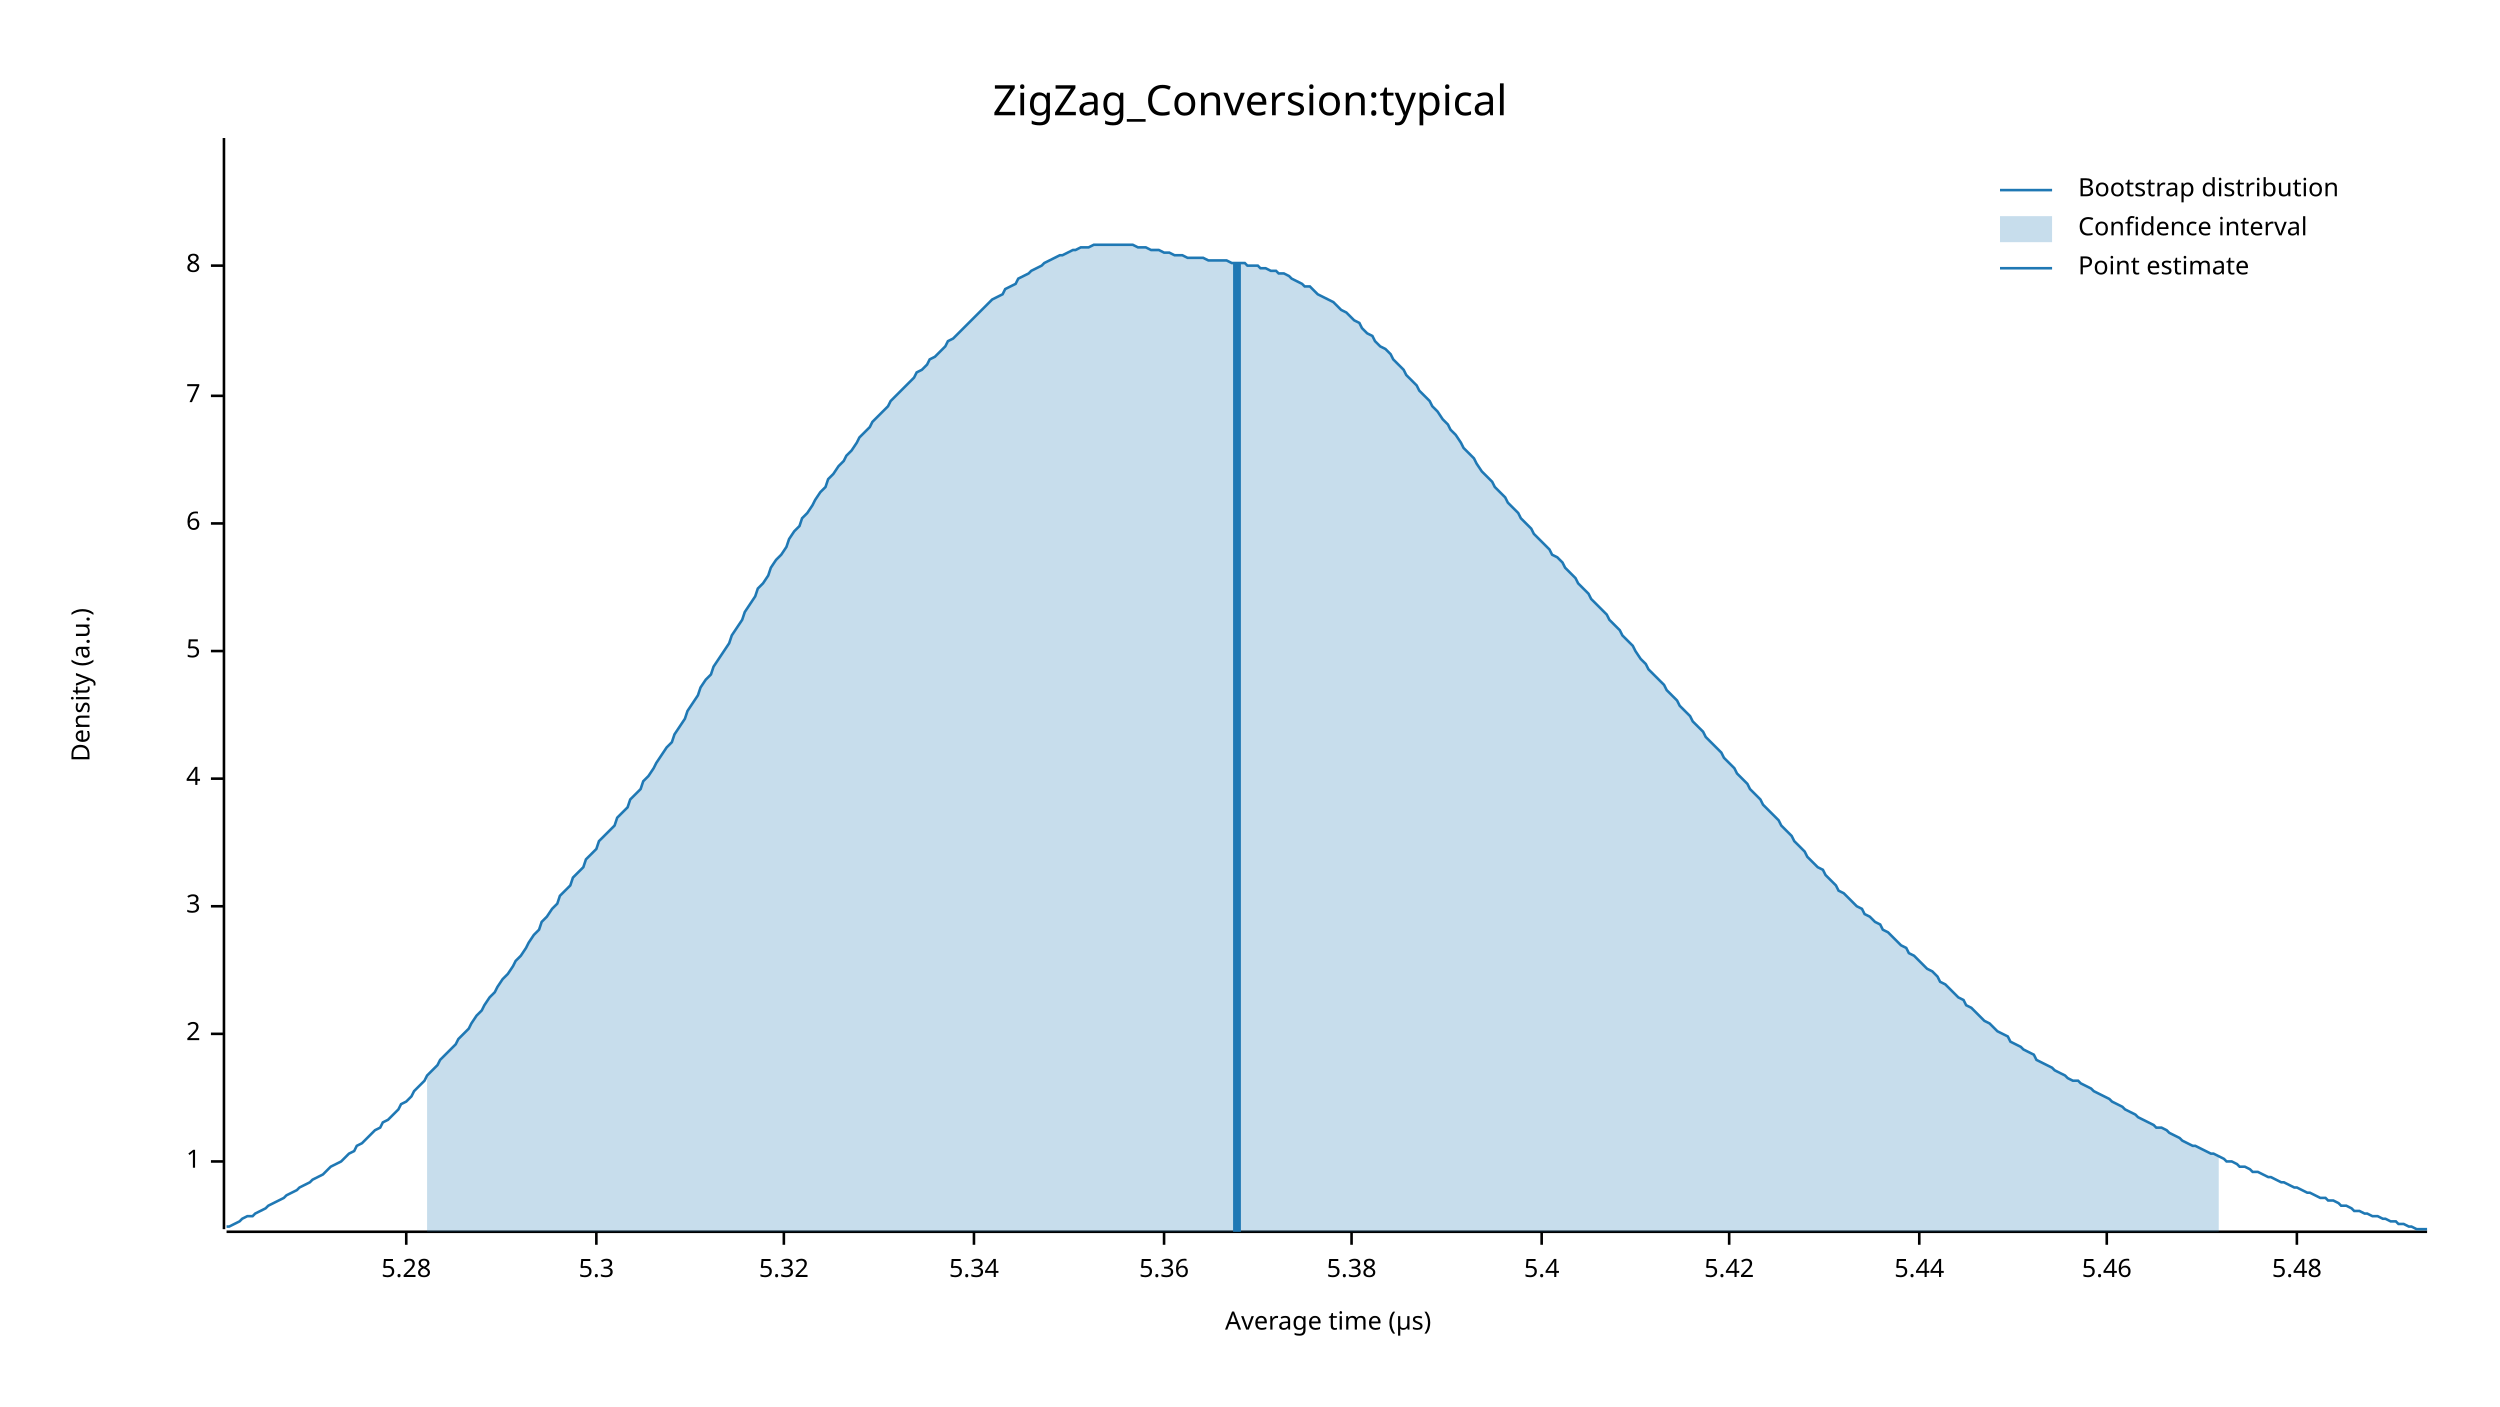
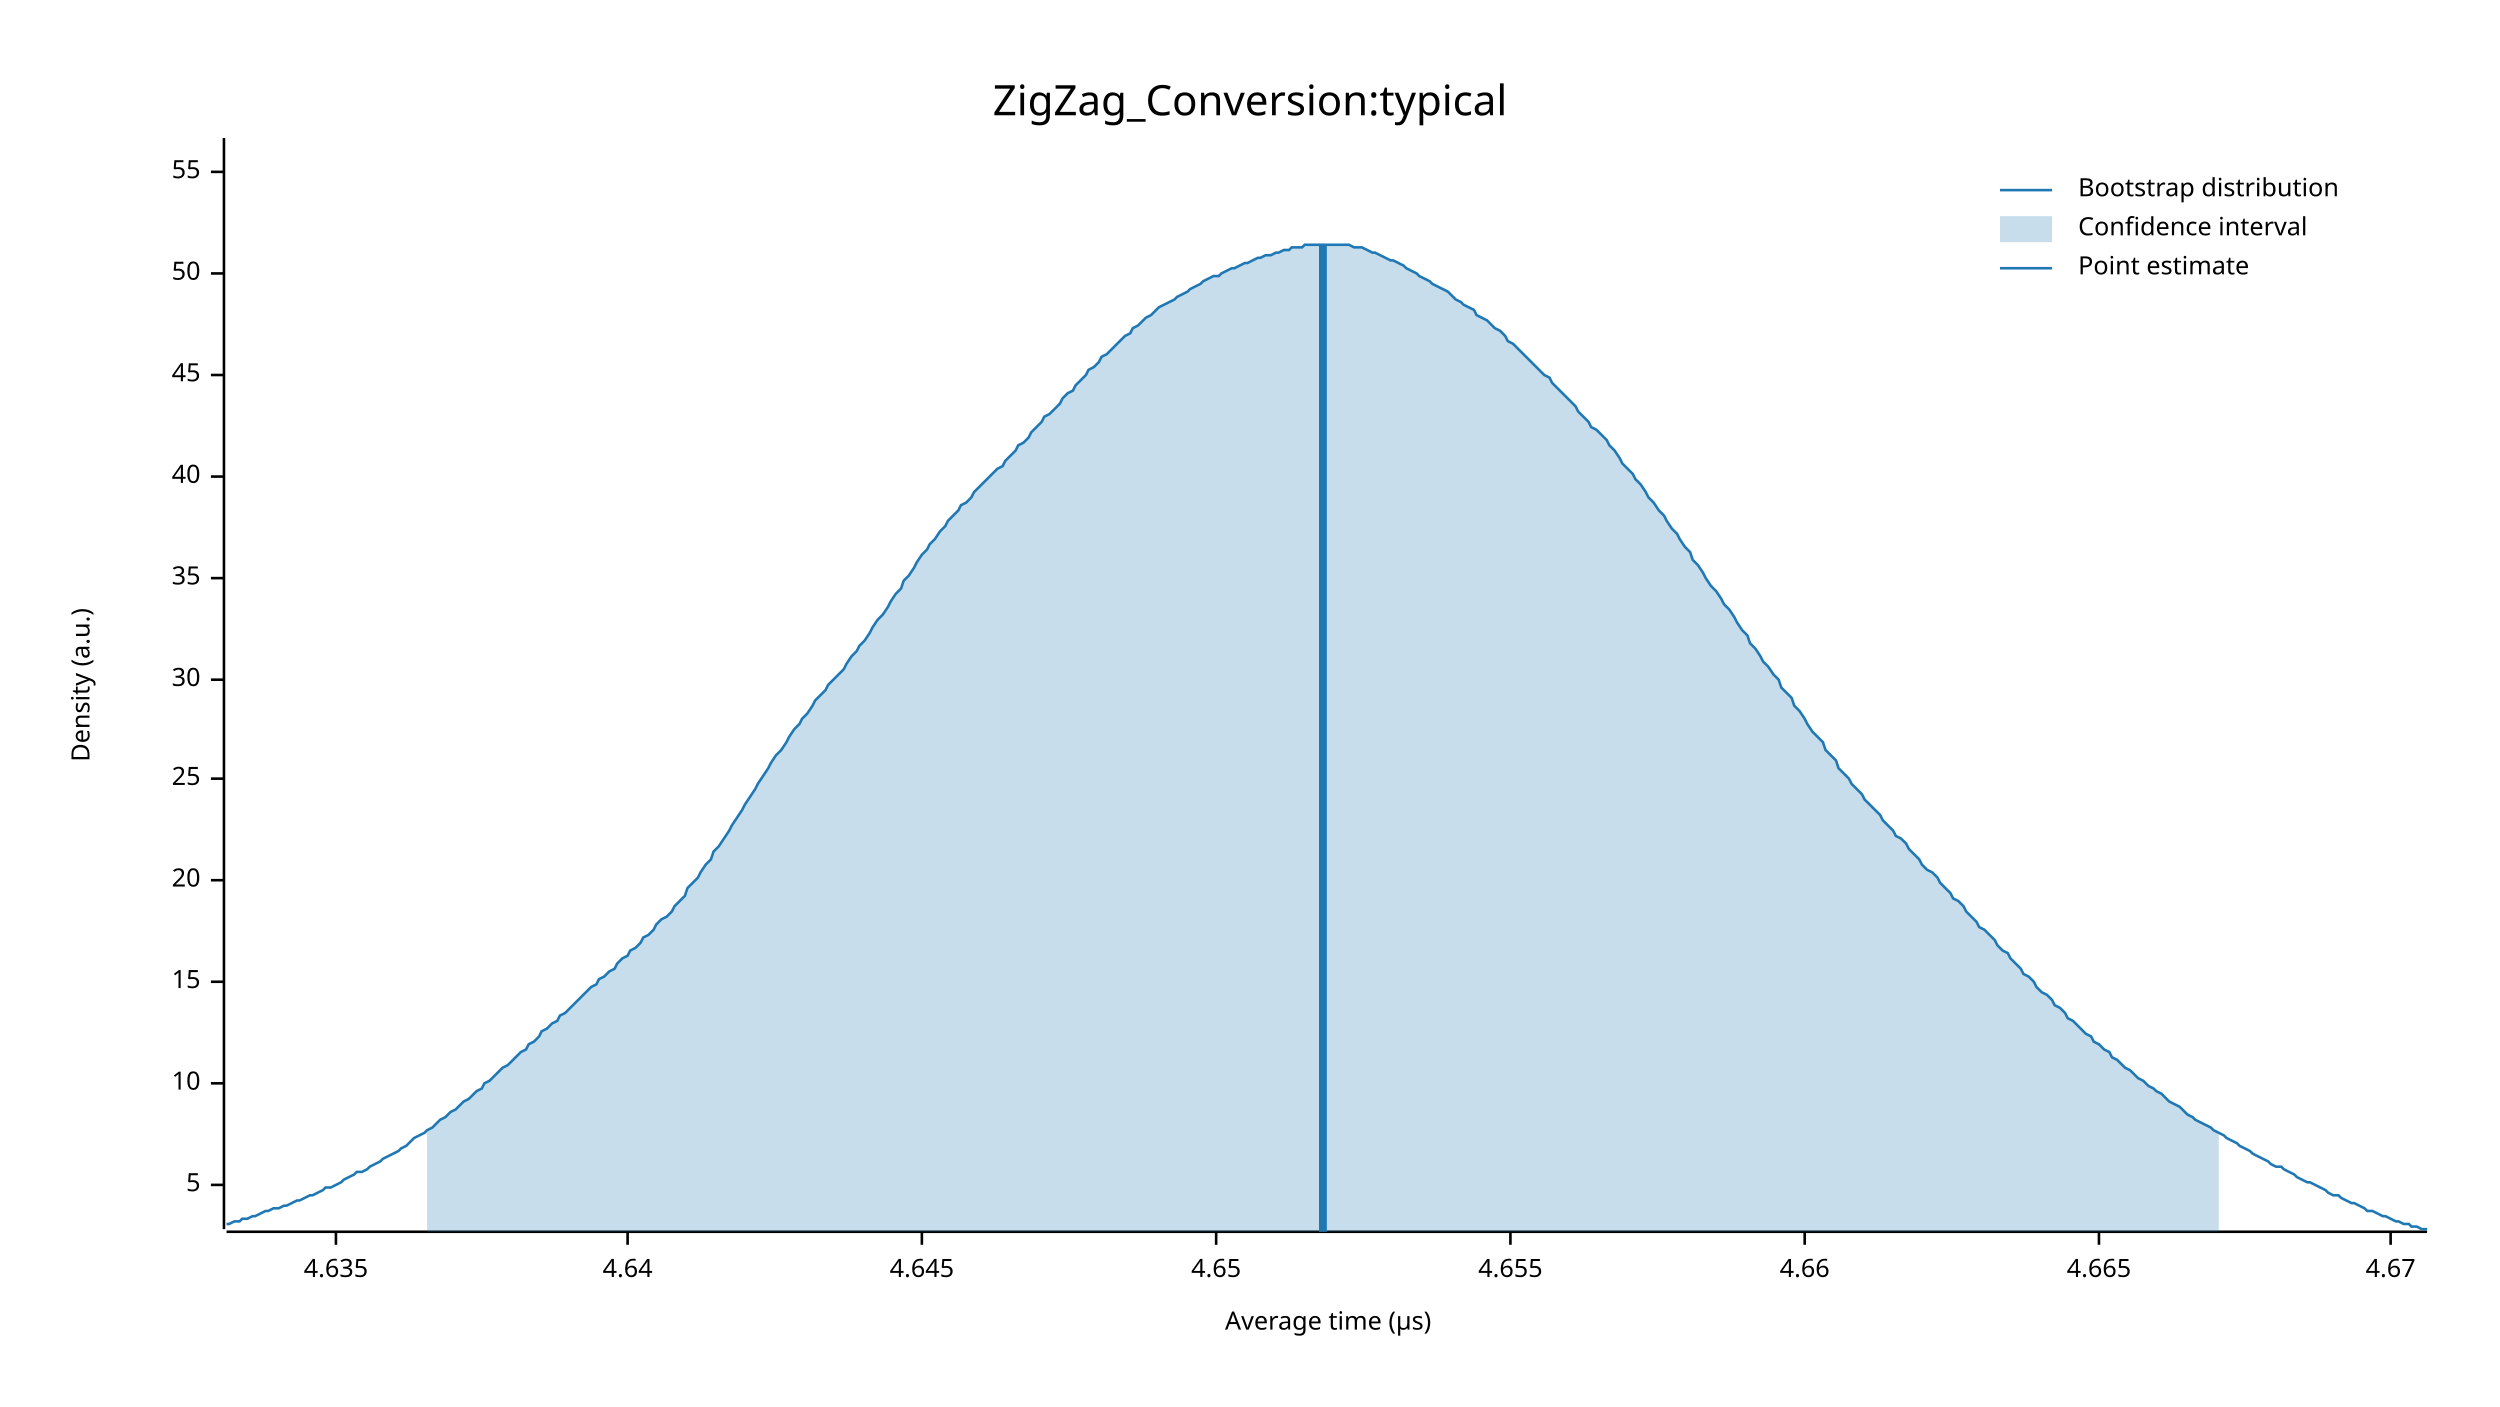
<svg xmlns="http://www.w3.org/2000/svg" width="960" height="540" viewBox="0 0 960 540">
  <text x="480" y="32" dy="0.76em" text-anchor="middle" font-family="sans-serif" font-size="16.129" opacity="1" fill="#000000">
ZigZag_Conversion:typical
</text>
  <text x="27" y="263" dy="0.76em" text-anchor="middle" font-family="sans-serif" font-size="9.677" opacity="1" fill="#000000" transform="rotate(270, 27, 263)">
Density (a.u.)
</text>
  <text x="510" y="513" dy="-0.5ex" text-anchor="middle" font-family="sans-serif" font-size="9.677" opacity="1" fill="#000000">
Average time (µs)
</text>
  <polyline fill="none" opacity="1" stroke="#000000" stroke-width="1" points="86,53 86,472 " />
-   <text x="77" y="446" dy="0.5ex" text-anchor="end" font-family="sans-serif" font-size="9.677" opacity="1" fill="#000000">
- 1
+   <text x="77" y="455" dy="0.5ex" text-anchor="end" font-family="sans-serif" font-size="9.677" opacity="1" fill="#000000">
+ 5
</text>
-   <polyline fill="none" opacity="1" stroke="#000000" stroke-width="1" points="81,446 86,446 " />
-   <text x="77" y="397" dy="0.5ex" text-anchor="end" font-family="sans-serif" font-size="9.677" opacity="1" fill="#000000">
- 2
+   <polyline fill="none" opacity="1" stroke="#000000" stroke-width="1" points="81,455 86,455 " />
+   <text x="77" y="416" dy="0.5ex" text-anchor="end" font-family="sans-serif" font-size="9.677" opacity="1" fill="#000000">
+ 10
</text>
-   <polyline fill="none" opacity="1" stroke="#000000" stroke-width="1" points="81,397 86,397 " />
-   <text x="77" y="348" dy="0.5ex" text-anchor="end" font-family="sans-serif" font-size="9.677" opacity="1" fill="#000000">
- 3
+   <polyline fill="none" opacity="1" stroke="#000000" stroke-width="1" points="81,416 86,416 " />
+   <text x="77" y="377" dy="0.5ex" text-anchor="end" font-family="sans-serif" font-size="9.677" opacity="1" fill="#000000">
+ 15
</text>
-   <polyline fill="none" opacity="1" stroke="#000000" stroke-width="1" points="81,348 86,348 " />
+   <polyline fill="none" opacity="1" stroke="#000000" stroke-width="1" points="81,377 86,377 " />
+   <text x="77" y="338" dy="0.5ex" text-anchor="end" font-family="sans-serif" font-size="9.677" opacity="1" fill="#000000">
+ 20
+ </text>
+   <polyline fill="none" opacity="1" stroke="#000000" stroke-width="1" points="81,338 86,338 " />
  <text x="77" y="299" dy="0.5ex" text-anchor="end" font-family="sans-serif" font-size="9.677" opacity="1" fill="#000000">
- 4
+ 25
</text>
  <polyline fill="none" opacity="1" stroke="#000000" stroke-width="1" points="81,299 86,299 " />
-   <text x="77" y="250" dy="0.5ex" text-anchor="end" font-family="sans-serif" font-size="9.677" opacity="1" fill="#000000">
- 5
+   <text x="77" y="261" dy="0.5ex" text-anchor="end" font-family="sans-serif" font-size="9.677" opacity="1" fill="#000000">
+ 30
</text>
-   <polyline fill="none" opacity="1" stroke="#000000" stroke-width="1" points="81,250 86,250 " />
-   <text x="77" y="201" dy="0.5ex" text-anchor="end" font-family="sans-serif" font-size="9.677" opacity="1" fill="#000000">
- 6
+   <polyline fill="none" opacity="1" stroke="#000000" stroke-width="1" points="81,261 86,261 " />
+   <text x="77" y="222" dy="0.5ex" text-anchor="end" font-family="sans-serif" font-size="9.677" opacity="1" fill="#000000">
+ 35
</text>
-   <polyline fill="none" opacity="1" stroke="#000000" stroke-width="1" points="81,201 86,201 " />
-   <text x="77" y="152" dy="0.5ex" text-anchor="end" font-family="sans-serif" font-size="9.677" opacity="1" fill="#000000">
- 7
+   <polyline fill="none" opacity="1" stroke="#000000" stroke-width="1" points="81,222 86,222 " />
+   <text x="77" y="183" dy="0.5ex" text-anchor="end" font-family="sans-serif" font-size="9.677" opacity="1" fill="#000000">
+ 40
</text>
-   <polyline fill="none" opacity="1" stroke="#000000" stroke-width="1" points="81,152 86,152 " />
-   <text x="77" y="102" dy="0.5ex" text-anchor="end" font-family="sans-serif" font-size="9.677" opacity="1" fill="#000000">
- 8
+   <polyline fill="none" opacity="1" stroke="#000000" stroke-width="1" points="81,183 86,183 " />
+   <text x="77" y="144" dy="0.5ex" text-anchor="end" font-family="sans-serif" font-size="9.677" opacity="1" fill="#000000">
+ 45
</text>
-   <polyline fill="none" opacity="1" stroke="#000000" stroke-width="1" points="81,102 86,102 " />
+   <polyline fill="none" opacity="1" stroke="#000000" stroke-width="1" points="81,144 86,144 " />
+   <text x="77" y="105" dy="0.5ex" text-anchor="end" font-family="sans-serif" font-size="9.677" opacity="1" fill="#000000">
+ 50
+ </text>
+   <polyline fill="none" opacity="1" stroke="#000000" stroke-width="1" points="81,105 86,105 " />
+   <text x="77" y="66" dy="0.5ex" text-anchor="end" font-family="sans-serif" font-size="9.677" opacity="1" fill="#000000">
+ 55
+ </text>
+   <polyline fill="none" opacity="1" stroke="#000000" stroke-width="1" points="81,66 86,66 " />
  <polyline fill="none" opacity="1" stroke="#000000" stroke-width="1" points="87,473 932,473 " />
-   <text x="156" y="483" dy="0.76em" text-anchor="middle" font-family="sans-serif" font-size="9.677" opacity="1" fill="#000000">
- 5.28
+   <text x="129" y="483" dy="0.76em" text-anchor="middle" font-family="sans-serif" font-size="9.677" opacity="1" fill="#000000">
+ 4.635
</text>
-   <polyline fill="none" opacity="1" stroke="#000000" stroke-width="1" points="156,473 156,478 " />
-   <text x="229" y="483" dy="0.76em" text-anchor="middle" font-family="sans-serif" font-size="9.677" opacity="1" fill="#000000">
- 5.3
+   <polyline fill="none" opacity="1" stroke="#000000" stroke-width="1" points="129,473 129,478 " />
+   <text x="241" y="483" dy="0.76em" text-anchor="middle" font-family="sans-serif" font-size="9.677" opacity="1" fill="#000000">
+ 4.64
</text>
-   <polyline fill="none" opacity="1" stroke="#000000" stroke-width="1" points="229,473 229,478 " />
-   <text x="301" y="483" dy="0.76em" text-anchor="middle" font-family="sans-serif" font-size="9.677" opacity="1" fill="#000000">
- 5.32
+   <polyline fill="none" opacity="1" stroke="#000000" stroke-width="1" points="241,473 241,478 " />
+   <text x="354" y="483" dy="0.76em" text-anchor="middle" font-family="sans-serif" font-size="9.677" opacity="1" fill="#000000">
+ 4.645
</text>
-   <polyline fill="none" opacity="1" stroke="#000000" stroke-width="1" points="301,473 301,478 " />
-   <text x="374" y="483" dy="0.76em" text-anchor="middle" font-family="sans-serif" font-size="9.677" opacity="1" fill="#000000">
- 5.34
+   <polyline fill="none" opacity="1" stroke="#000000" stroke-width="1" points="354,473 354,478 " />
+   <text x="467" y="483" dy="0.76em" text-anchor="middle" font-family="sans-serif" font-size="9.677" opacity="1" fill="#000000">
+ 4.65
</text>
-   <polyline fill="none" opacity="1" stroke="#000000" stroke-width="1" points="374,473 374,478 " />
-   <text x="447" y="483" dy="0.76em" text-anchor="middle" font-family="sans-serif" font-size="9.677" opacity="1" fill="#000000">
- 5.36
+   <polyline fill="none" opacity="1" stroke="#000000" stroke-width="1" points="467,473 467,478 " />
+   <text x="580" y="483" dy="0.76em" text-anchor="middle" font-family="sans-serif" font-size="9.677" opacity="1" fill="#000000">
+ 4.655
</text>
-   <polyline fill="none" opacity="1" stroke="#000000" stroke-width="1" points="447,473 447,478 " />
-   <text x="519" y="483" dy="0.76em" text-anchor="middle" font-family="sans-serif" font-size="9.677" opacity="1" fill="#000000">
- 5.38
+   <polyline fill="none" opacity="1" stroke="#000000" stroke-width="1" points="580,473 580,478 " />
+   <text x="693" y="483" dy="0.76em" text-anchor="middle" font-family="sans-serif" font-size="9.677" opacity="1" fill="#000000">
+ 4.66
</text>
-   <polyline fill="none" opacity="1" stroke="#000000" stroke-width="1" points="519,473 519,478 " />
-   <text x="592" y="483" dy="0.76em" text-anchor="middle" font-family="sans-serif" font-size="9.677" opacity="1" fill="#000000">
- 5.4
+   <polyline fill="none" opacity="1" stroke="#000000" stroke-width="1" points="693,473 693,478 " />
+   <text x="806" y="483" dy="0.76em" text-anchor="middle" font-family="sans-serif" font-size="9.677" opacity="1" fill="#000000">
+ 4.665
</text>
-   <polyline fill="none" opacity="1" stroke="#000000" stroke-width="1" points="592,473 592,478 " />
-   <text x="664" y="483" dy="0.76em" text-anchor="middle" font-family="sans-serif" font-size="9.677" opacity="1" fill="#000000">
- 5.42
+   <polyline fill="none" opacity="1" stroke="#000000" stroke-width="1" points="806,473 806,478 " />
+   <text x="918" y="483" dy="0.76em" text-anchor="middle" font-family="sans-serif" font-size="9.677" opacity="1" fill="#000000">
+ 4.67
</text>
-   <polyline fill="none" opacity="1" stroke="#000000" stroke-width="1" points="664,473 664,478 " />
-   <text x="737" y="483" dy="0.76em" text-anchor="middle" font-family="sans-serif" font-size="9.677" opacity="1" fill="#000000">
- 5.44
- </text>
-   <polyline fill="none" opacity="1" stroke="#000000" stroke-width="1" points="737,473 737,478 " />
-   <text x="809" y="483" dy="0.76em" text-anchor="middle" font-family="sans-serif" font-size="9.677" opacity="1" fill="#000000">
- 5.46
- </text>
-   <polyline fill="none" opacity="1" stroke="#000000" stroke-width="1" points="809,473 809,478 " />
-   <text x="882" y="483" dy="0.76em" text-anchor="middle" font-family="sans-serif" font-size="9.677" opacity="1" fill="#000000">
- 5.48
- </text>
-   <polyline fill="none" opacity="1" stroke="#000000" stroke-width="1" points="882,473 882,478 " />
-   <polyline fill="none" opacity="1" stroke="#1F78B4" stroke-width="1" points="87,471 88,471 90,470 92,469 93,468 95,467 97,467 98,466 100,465 102,464 103,463 105,462 107,461 109,460 110,459 112,458 114,457 115,456 117,455 119,454 120,453 122,452 124,451 125,450 127,448 129,447 131,446 132,445 134,443 136,442 137,440 139,439 141,437 142,436 144,434 146,433 147,431 149,430 151,428 153,426 154,424 156,423 158,421 159,419 161,417 163,415 164,413 166,411 168,409 169,407 171,405 173,403 175,401 176,399 178,397 180,395 181,393 183,390 185,388 186,386 188,383 190,381 191,379 193,376 195,374 197,371 198,369 200,367 202,364 203,362 205,359 207,357 208,354 210,352 212,349 214,347 215,344 217,342 219,340 220,337 222,335 224,333 225,330 227,328 229,326 230,323 232,321 234,319 236,317 237,314 239,312 241,310 242,307 244,305 246,303 247,300 249,298 251,295 252,293 254,290 256,287 258,285 259,282 261,279 263,276 264,273 266,270 268,267 269,264 271,261 273,259 274,256 276,253 278,250 280,247 281,244 283,241 285,238 286,235 288,232 290,229 291,226 293,224 295,221 296,218 298,215 300,213 302,210 303,207 305,204 307,202 308,199 310,197 312,194 313,192 315,189 317,187 318,184 320,182 322,179 324,177 325,175 327,173 329,170 330,168 332,166 334,164 335,162 337,160 339,158 341,156 342,154 344,152 346,150 347,149 349,147 351,145 352,143 354,142 356,140 357,138 359,137 361,135 363,133 364,131 366,130 368,128 369,127 371,125 373,123 374,122 376,120 378,118 379,117 381,115 383,114 385,113 386,111 388,110 390,109 391,107 393,106 395,105 396,104 398,103 400,102 401,101 403,100 405,99 407,98 408,98 410,97 412,96 413,96 415,95 417,95 418,95 420,94 422,94 423,94 425,94 427,94 429,94 430,94 432,94 434,94 435,94 437,95 439,95 440,95 442,96 444,96 445,96 447,97 449,97 451,98 452,98 454,98 456,99 457,99 459,99 461,99 462,99 464,100 466,100 468,100 469,100 471,100 473,101 474,101 476,101 478,101 479,102 481,102 483,102 484,103 486,103 488,104 490,104 491,105 493,105 495,106 496,107 498,108 500,109 501,110 503,110 505,112 506,113 508,114 510,115 512,116 513,117 515,119 517,120 518,121 520,123 522,124 523,126 525,128 527,129 528,131 530,133 532,134 534,136 535,138 537,140 539,142 540,144 542,146 544,148 545,150 547,152 549,154 550,156 552,158 554,161 556,163 557,165 559,167 561,170 562,172 564,174 566,176 567,178 569,181 571,183 573,185 574,187 576,189 578,191 579,193 581,195 583,197 584,199 586,201 588,203 589,205 591,207 593,209 595,211 596,213 598,214 600,216 601,218 603,220 605,222 606,224 608,226 610,228 611,230 613,232 615,234 617,236 618,238 620,240 622,242 623,244 625,246 627,248 628,250 630,253 632,255 633,257 635,259 637,261 639,263 640,265 642,267 644,269 645,271 647,273 649,275 650,277 652,279 654,281 655,283 657,285 659,287 661,289 662,291 664,293 666,295 667,297 669,299 671,301 672,303 674,305 676,307 677,309 679,311 681,313 683,315 684,317 686,319 688,321 689,323 691,325 693,327 694,329 696,331 698,333 700,334 701,336 703,338 705,340 706,342 708,343 710,345 711,346 713,348 715,349 716,351 718,352 720,354 722,355 723,357 725,358 727,360 728,361 730,363 732,364 733,366 735,367 737,369 738,370 740,372 742,373 744,375 745,377 747,378 749,380 750,381 752,383 754,384 755,386 757,387 759,389 760,390 762,392 764,393 766,395 767,396 769,397 771,398 772,400 774,401 776,402 777,403 779,404 781,405 782,407 784,408 786,409 788,410 789,411 791,412 793,413 794,414 796,415 798,415 799,416 801,417 803,418 804,419 806,420 808,421 810,422 811,423 813,424 815,425 816,426 818,427 820,428 821,429 823,430 825,431 827,432 828,433 830,433 832,434 833,435 835,436 837,437 838,438 840,439 842,440 843,440 845,441 847,442 849,443 850,443 852,444 854,445 855,446 857,446 859,447 860,448 862,448 864,449 865,450 867,450 869,451 871,452 872,452 874,453 876,454 877,454 879,455 881,456 882,456 884,457 886,458 887,458 889,459 891,460 893,460 894,461 896,461 898,462 899,463 901,463 903,464 904,465 906,465 908,466 909,466 911,467 913,467 915,468 916,468 918,469 920,469 921,470 923,470 925,471 926,471 928,472 930,472 932,472 " />
-   <polygon opacity="0.25" fill="#1F78B4" points="164,413 166,411 168,409 169,407 171,405 173,403 175,401 176,399 178,397 180,395 181,393 183,390 185,388 186,386 188,383 190,381 191,379 193,376 195,374 197,371 198,369 200,367 202,364 203,362 205,359 207,357 208,354 210,352 212,349 214,347 215,344 217,342 219,340 220,337 222,335 224,333 225,330 227,328 229,326 230,323 232,321 234,319 236,317 237,314 239,312 241,310 242,307 244,305 246,303 247,300 249,298 251,295 252,293 254,290 256,287 258,285 259,282 261,279 263,276 264,273 266,270 268,267 269,264 271,261 273,259 274,256 276,253 278,250 280,247 281,244 283,241 285,238 286,235 288,232 290,229 291,226 293,224 295,221 296,218 298,215 300,213 302,210 303,207 305,204 307,202 308,199 310,197 312,194 313,192 315,189 317,187 318,184 320,182 322,179 324,177 325,175 327,173 329,170 330,168 332,166 334,164 335,162 337,160 339,158 341,156 342,154 344,152 346,150 347,149 349,147 351,145 352,143 354,142 356,140 357,138 359,137 361,135 363,133 364,131 366,130 368,128 369,127 371,125 373,123 374,122 376,120 378,118 379,117 381,115 383,114 385,113 386,111 388,110 390,109 391,107 393,106 395,105 396,104 398,103 400,102 401,101 403,100 405,99 407,98 408,98 410,97 412,96 413,96 415,95 417,95 418,95 420,94 422,94 423,94 425,94 427,94 429,94 430,94 432,94 434,94 435,94 437,95 439,95 440,95 442,96 444,96 445,96 447,97 449,97 451,98 452,98 454,98 456,99 457,99 459,99 461,99 462,99 464,100 466,100 468,100 469,100 471,100 473,101 474,101 476,101 478,101 479,102 481,102 483,102 484,103 486,103 488,104 490,104 491,105 493,105 495,106 496,107 498,108 500,109 501,110 503,110 505,112 506,113 508,114 510,115 512,116 513,117 515,119 517,120 518,121 520,123 522,124 523,126 525,128 527,129 528,131 530,133 532,134 534,136 535,138 537,140 539,142 540,144 542,146 544,148 545,150 547,152 549,154 550,156 552,158 554,161 556,163 557,165 559,167 561,170 562,172 564,174 566,176 567,178 569,181 571,183 573,185 574,187 576,189 578,191 579,193 581,195 583,197 584,199 586,201 588,203 589,205 591,207 593,209 595,211 596,213 598,214 600,216 601,218 603,220 605,222 606,224 608,226 610,228 611,230 613,232 615,234 617,236 618,238 620,240 622,242 623,244 625,246 627,248 628,250 630,253 632,255 633,257 635,259 637,261 639,263 640,265 642,267 644,269 645,271 647,273 649,275 650,277 652,279 654,281 655,283 657,285 659,287 661,289 662,291 664,293 666,295 667,297 669,299 671,301 672,303 674,305 676,307 677,309 679,311 681,313 683,315 684,317 686,319 688,321 689,323 691,325 693,327 694,329 696,331 698,333 700,334 701,336 703,338 705,340 706,342 708,343 710,345 711,346 713,348 715,349 716,351 718,352 720,354 722,355 723,357 725,358 727,360 728,361 730,363 732,364 733,366 735,367 737,369 738,370 740,372 742,373 744,375 745,377 747,378 749,380 750,381 752,383 754,384 755,386 757,387 759,389 760,390 762,392 764,393 766,395 767,396 769,397 771,398 772,400 774,401 776,402 777,403 779,404 781,405 782,407 784,408 786,409 788,410 789,411 791,412 793,413 794,414 796,415 798,415 799,416 801,417 803,418 804,419 806,420 808,421 810,422 811,423 813,424 815,425 816,426 818,427 820,428 821,429 823,430 825,431 827,432 828,433 830,433 832,434 833,435 835,436 837,437 838,438 840,439 842,440 843,440 845,441 847,442 849,443 850,443 852,444 852,473 164,473 " />
-   <polyline fill="none" opacity="1" stroke="#1F78B4" stroke-width="3" points="475,473 475,101 " />
+   <polyline fill="none" opacity="1" stroke="#000000" stroke-width="1" points="918,473 918,478 " />
+   <polyline fill="none" opacity="1" stroke="#1F78B4" stroke-width="1" points="87,470 88,470 90,469 92,469 93,468 95,468 97,467 98,467 100,466 102,465 103,465 105,464 107,464 109,463 110,463 112,462 114,461 115,461 117,460 119,459 120,459 122,458 124,457 125,456 127,456 129,455 131,454 132,453 134,452 136,451 137,450 139,450 141,449 142,448 144,447 146,446 147,445 149,444 151,443 153,442 154,441 156,440 158,438 159,437 161,436 163,435 164,434 166,433 168,431 169,430 171,429 173,427 175,426 176,425 178,423 180,422 181,421 183,419 185,418 186,416 188,415 190,413 191,412 193,410 195,409 197,407 198,406 200,404 202,403 203,401 205,400 207,398 208,396 210,395 212,393 214,392 215,390 217,389 219,387 220,386 222,384 224,382 225,381 227,379 229,378 230,376 232,375 234,373 236,372 237,370 239,368 241,367 242,365 244,364 246,362 247,360 249,359 251,357 252,355 254,353 256,352 258,350 259,348 261,346 263,344 264,341 266,339 268,337 269,335 271,332 273,330 274,327 276,325 278,322 280,319 281,317 283,314 285,311 286,309 288,306 290,303 291,301 293,298 295,295 296,293 298,290 300,288 302,285 303,283 305,280 307,278 308,276 310,274 312,271 313,269 315,267 317,265 318,263 320,261 322,259 324,257 325,255 327,252 329,250 330,248 332,246 334,243 335,241 337,238 339,236 341,233 342,231 344,228 346,226 347,223 349,221 351,218 352,216 354,213 356,211 357,209 359,207 361,204 363,202 364,200 366,198 368,196 369,194 371,193 373,191 374,189 376,187 378,185 379,184 381,182 383,180 385,179 386,177 388,175 390,173 391,171 393,170 395,168 396,166 398,164 400,162 401,160 403,159 405,157 407,155 408,153 410,151 412,150 413,148 415,146 417,144 418,142 420,141 422,139 423,137 425,136 427,134 429,132 430,131 432,129 434,128 435,126 437,125 439,123 440,122 442,121 444,119 445,118 447,117 449,116 451,115 452,114 454,113 456,112 457,111 459,110 461,109 462,108 464,107 466,106 468,106 469,105 471,104 473,103 474,103 476,102 478,101 479,101 481,100 483,99 484,99 486,98 488,98 490,97 491,97 493,96 495,96 496,95 498,95 500,95 501,94 503,94 505,94 506,94 508,94 510,94 512,94 513,94 515,94 517,94 518,94 520,95 522,95 523,95 525,96 527,97 528,97 530,98 532,99 534,100 535,100 537,101 539,102 540,103 542,104 544,105 545,106 547,107 549,108 550,109 552,110 554,111 556,112 557,113 559,115 561,116 562,117 564,118 566,119 567,121 569,122 571,123 573,125 574,126 576,127 578,129 579,131 581,132 583,134 584,135 586,137 588,139 589,140 591,142 593,144 595,145 596,147 598,149 600,151 601,152 603,154 605,156 606,158 608,160 610,162 611,164 613,165 615,167 617,169 618,171 620,173 622,176 623,178 625,180 627,182 628,184 630,186 632,189 633,191 635,193 637,196 639,198 640,200 642,203 644,205 645,207 647,210 649,212 650,215 652,217 654,220 655,222 657,225 659,227 661,230 662,232 664,234 666,237 667,239 669,242 671,244 672,247 674,249 676,252 677,254 679,256 681,259 683,261 684,264 686,266 688,268 689,271 691,273 693,276 694,278 696,281 698,283 700,285 701,288 703,290 705,292 706,295 708,297 710,299 711,301 713,303 715,305 716,307 718,309 720,311 722,313 723,315 725,317 727,319 728,321 730,322 732,324 733,326 735,328 737,330 738,332 740,334 742,335 744,337 745,339 747,341 749,343 750,345 752,346 754,348 755,350 757,352 759,354 760,356 762,357 764,359 766,361 767,363 769,365 771,366 772,368 774,370 776,372 777,374 779,375 781,377 782,379 784,381 786,382 788,384 789,386 791,387 793,389 794,391 796,392 798,394 799,395 801,397 803,398 804,400 806,401 808,403 810,404 811,406 813,407 815,409 816,410 818,411 820,413 821,414 823,415 825,417 827,418 828,419 830,420 832,422 833,423 835,424 837,425 838,426 840,428 842,429 843,430 845,431 847,432 849,433 850,434 852,435 854,436 855,437 857,438 859,439 860,440 862,441 864,442 865,443 867,444 869,445 871,446 872,447 874,448 876,448 877,449 879,450 881,451 882,452 884,453 886,454 887,454 889,455 891,456 893,457 894,458 896,459 898,459 899,460 901,461 903,462 904,462 906,463 908,464 909,465 911,465 913,466 915,467 916,467 918,468 920,469 921,469 923,470 925,470 926,471 928,471 930,472 932,472 " />
+   <polygon opacity="0.25" fill="#1F78B4" points="164,434 166,433 168,431 169,430 171,429 173,427 175,426 176,425 178,423 180,422 181,421 183,419 185,418 186,416 188,415 190,413 191,412 193,410 195,409 197,407 198,406 200,404 202,403 203,401 205,400 207,398 208,396 210,395 212,393 214,392 215,390 217,389 219,387 220,386 222,384 224,382 225,381 227,379 229,378 230,376 232,375 234,373 236,372 237,370 239,368 241,367 242,365 244,364 246,362 247,360 249,359 251,357 252,355 254,353 256,352 258,350 259,348 261,346 263,344 264,341 266,339 268,337 269,335 271,332 273,330 274,327 276,325 278,322 280,319 281,317 283,314 285,311 286,309 288,306 290,303 291,301 293,298 295,295 296,293 298,290 300,288 302,285 303,283 305,280 307,278 308,276 310,274 312,271 313,269 315,267 317,265 318,263 320,261 322,259 324,257 325,255 327,252 329,250 330,248 332,246 334,243 335,241 337,238 339,236 341,233 342,231 344,228 346,226 347,223 349,221 351,218 352,216 354,213 356,211 357,209 359,207 361,204 363,202 364,200 366,198 368,196 369,194 371,193 373,191 374,189 376,187 378,185 379,184 381,182 383,180 385,179 386,177 388,175 390,173 391,171 393,170 395,168 396,166 398,164 400,162 401,160 403,159 405,157 407,155 408,153 410,151 412,150 413,148 415,146 417,144 418,142 420,141 422,139 423,137 425,136 427,134 429,132 430,131 432,129 434,128 435,126 437,125 439,123 440,122 442,121 444,119 445,118 447,117 449,116 451,115 452,114 454,113 456,112 457,111 459,110 461,109 462,108 464,107 466,106 468,106 469,105 471,104 473,103 474,103 476,102 478,101 479,101 481,100 483,99 484,99 486,98 488,98 490,97 491,97 493,96 495,96 496,95 498,95 500,95 501,94 503,94 505,94 506,94 508,94 510,94 512,94 513,94 515,94 517,94 518,94 520,95 522,95 523,95 525,96 527,97 528,97 530,98 532,99 534,100 535,100 537,101 539,102 540,103 542,104 544,105 545,106 547,107 549,108 550,109 552,110 554,111 556,112 557,113 559,115 561,116 562,117 564,118 566,119 567,121 569,122 571,123 573,125 574,126 576,127 578,129 579,131 581,132 583,134 584,135 586,137 588,139 589,140 591,142 593,144 595,145 596,147 598,149 600,151 601,152 603,154 605,156 606,158 608,160 610,162 611,164 613,165 615,167 617,169 618,171 620,173 622,176 623,178 625,180 627,182 628,184 630,186 632,189 633,191 635,193 637,196 639,198 640,200 642,203 644,205 645,207 647,210 649,212 650,215 652,217 654,220 655,222 657,225 659,227 661,230 662,232 664,234 666,237 667,239 669,242 671,244 672,247 674,249 676,252 677,254 679,256 681,259 683,261 684,264 686,266 688,268 689,271 691,273 693,276 694,278 696,281 698,283 700,285 701,288 703,290 705,292 706,295 708,297 710,299 711,301 713,303 715,305 716,307 718,309 720,311 722,313 723,315 725,317 727,319 728,321 730,322 732,324 733,326 735,328 737,330 738,332 740,334 742,335 744,337 745,339 747,341 749,343 750,345 752,346 754,348 755,350 757,352 759,354 760,356 762,357 764,359 766,361 767,363 769,365 771,366 772,368 774,370 776,372 777,374 779,375 781,377 782,379 784,381 786,382 788,384 789,386 791,387 793,389 794,391 796,392 798,394 799,395 801,397 803,398 804,400 806,401 808,403 810,404 811,406 813,407 815,409 816,410 818,411 820,413 821,414 823,415 825,417 827,418 828,419 830,420 832,422 833,423 835,424 837,425 838,426 840,428 842,429 843,430 845,431 847,432 849,433 850,434 852,435 852,473 164,473 " />
+   <polyline fill="none" opacity="1" stroke="#1F78B4" stroke-width="3" points="508,473 508,94 " />
  <text x="798" y="68" dy="0.76em" text-anchor="start" font-family="sans-serif" font-size="9.677" opacity="1" fill="#000000">
Bootstrap distribution
</text>
  <text x="798" y="83" dy="0.76em" text-anchor="start" font-family="sans-serif" font-size="9.677" opacity="1" fill="#000000">
Confidence interval
</text>
  <text x="798" y="98" dy="0.76em" text-anchor="start" font-family="sans-serif" font-size="9.677" opacity="1" fill="#000000">
Point estimate
</text>
  <polyline fill="none" opacity="1" stroke="#1F78B4" stroke-width="1" points="768,73 788,73 " />
  <rect x="768" y="83" width="20" height="10" opacity="0.25" fill="#1F78B4" stroke="none" />
  <polyline fill="none" opacity="1" stroke="#1F78B4" stroke-width="1" points="768,103 788,103 " />
</svg>
